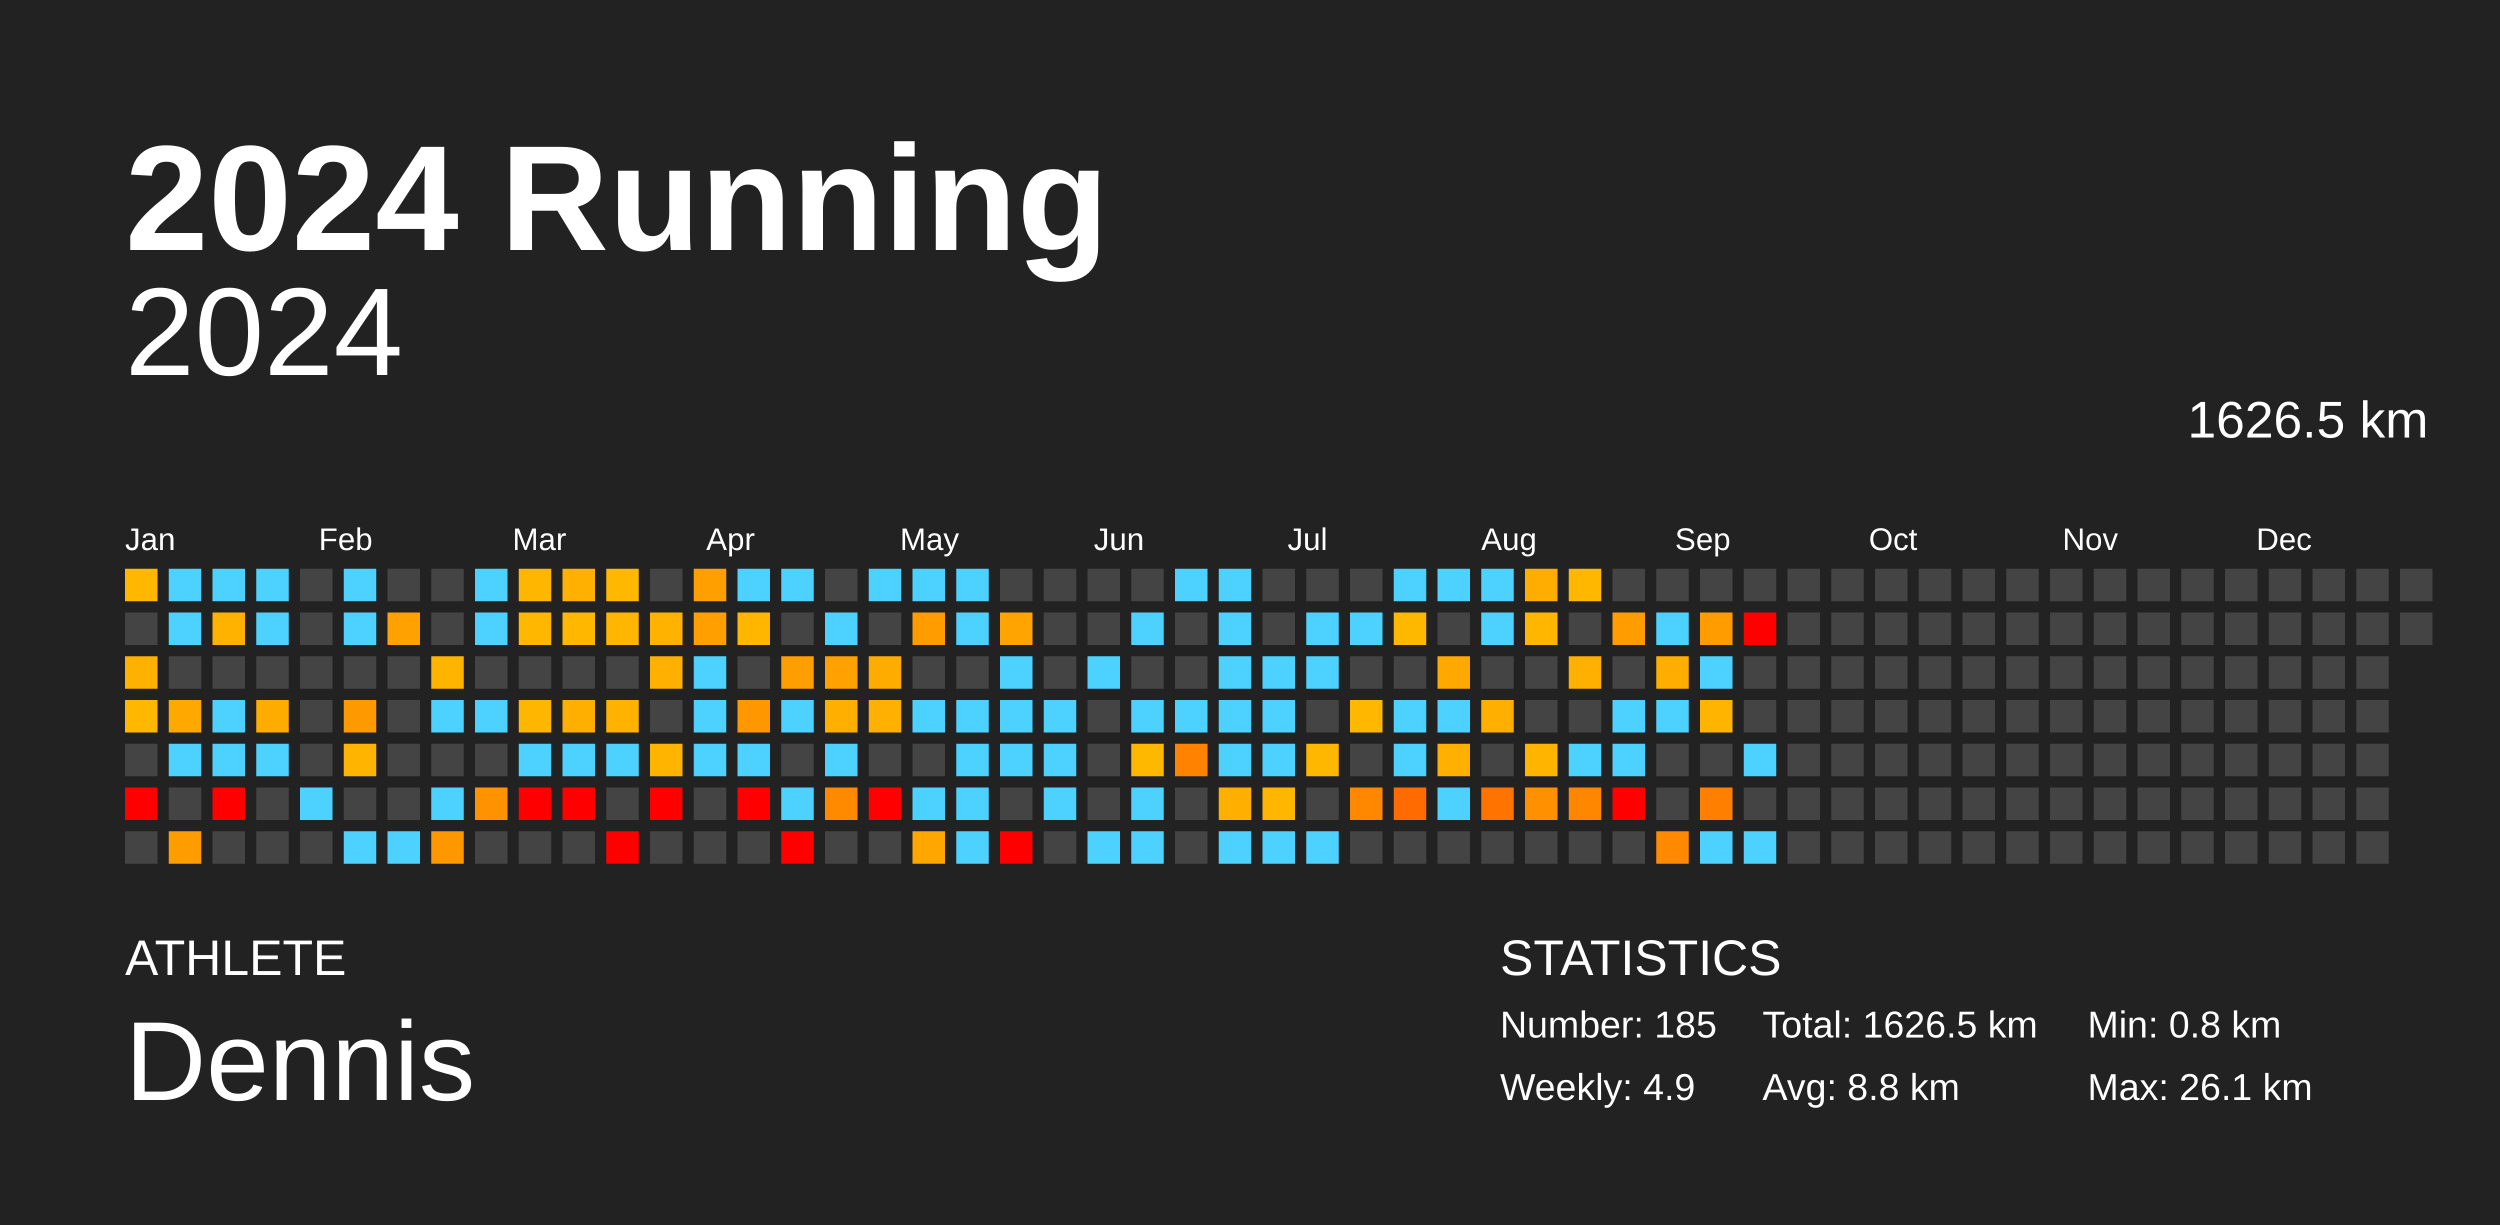
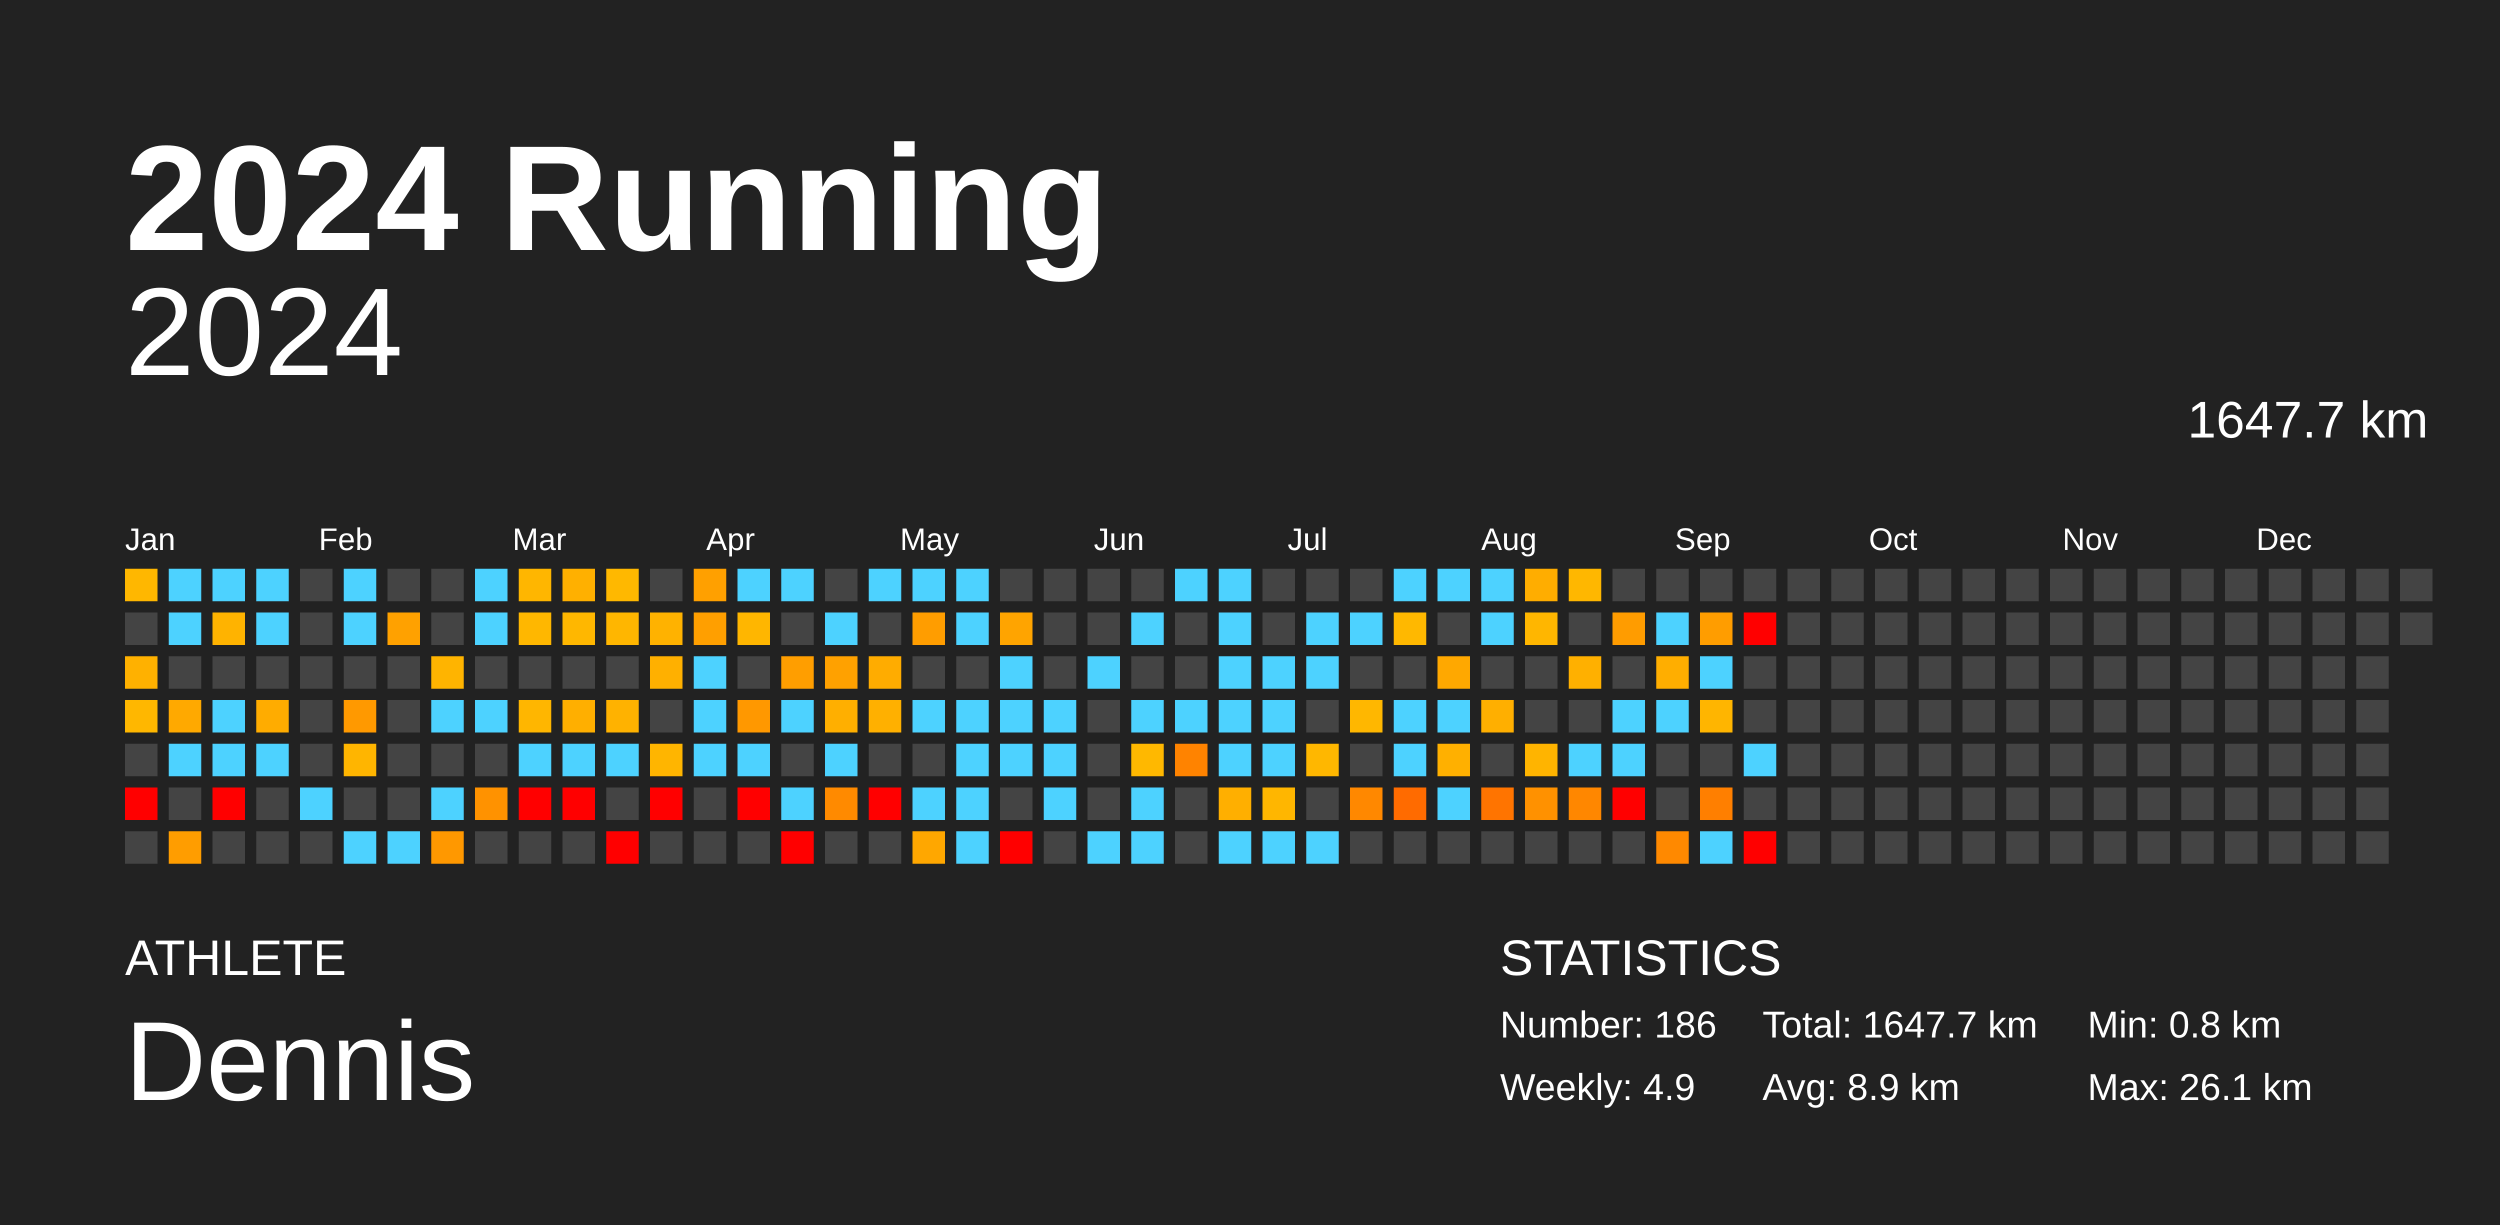
<svg xmlns="http://www.w3.org/2000/svg" baseProfile="full" height="98mm" version="1.1" viewBox="0,0,200,98" width="200mm">
  <defs />
  <rect fill="#222222" height="98" width="200" x="0" y="0" />
  <text fill="#FFFFFF" style="font-size:12px; font-family:Arial; font-weight:bold;" x="10" y="20">2024 Running</text>
  <text fill="#FFFFFF" style="font-size:4px; font-family:Arial" x="10" y="78">ATHLETE</text>
  <text fill="#FFFFFF" style="font-size:9px; font-family:Arial" x="10" y="88">Dennis</text>
  <text fill="#FFFFFF" style="font-size:4px; font-family:Arial" x="120" y="78">STATISTICS</text>
-   <text fill="#FFFFFF" style="font-size:3px; font-family:Arial" x="120" y="83">Number: 185</text>
+   <text fill="#FFFFFF" style="font-size:3px; font-family:Arial" x="120" y="83">Number: 186</text>
  <text fill="#FFFFFF" style="font-size:3px; font-family:Arial" x="120" y="88">Weekly: 4.9</text>
-   <text fill="#FFFFFF" style="font-size:3px; font-family:Arial" x="141" y="83">Total: 1626.5 km</text>
-   <text fill="#FFFFFF" style="font-size:3px; font-family:Arial" x="141" y="88">Avg: 8.8 km</text>
+   <text fill="#FFFFFF" style="font-size:3px; font-family:Arial" x="141" y="83">Total: 1647.7 km</text>
+   <text fill="#FFFFFF" style="font-size:3px; font-family:Arial" x="141" y="88">Avg: 8.9 km</text>
  <text fill="#FFFFFF" style="font-size:3px; font-family:Arial" x="167" y="83">Min: 0.8 km</text>
  <text fill="#FFFFFF" style="font-size:3px; font-family:Arial" x="167" y="88">Max: 26.1 km</text>
  <text alignment-baseline="hanging" fill="#FFFFFF" style="font-size:10.0px; font-family:Arial;" x="10" y="30">2024</text>
-   <text alignment-baseline="hanging" fill="#FFFFFF" style="font-size:4.125px; font-family:Arial;" x="175" y="35">1626.5 km</text>
+   <text alignment-baseline="hanging" fill="#FFFFFF" style="font-size:4.125px; font-family:Arial;" x="175" y="35">1647.7 km</text>
  <text fill="#FFFFFF" style="font-size:2.5px; font-family:Arial" x="10.0" y="44">Jan</text>
  <text fill="#FFFFFF" style="font-size:2.5px; font-family:Arial" x="25.5" y="44">Feb</text>
  <text fill="#FFFFFF" style="font-size:2.5px; font-family:Arial" x="41.0" y="44">Mar</text>
  <text fill="#FFFFFF" style="font-size:2.5px; font-family:Arial" x="56.5" y="44">Apr</text>
  <text fill="#FFFFFF" style="font-size:2.5px; font-family:Arial" x="72.0" y="44">May</text>
  <text fill="#FFFFFF" style="font-size:2.5px; font-family:Arial" x="87.5" y="44">Jun</text>
  <text fill="#FFFFFF" style="font-size:2.5px; font-family:Arial" x="103.0" y="44">Jul</text>
  <text fill="#FFFFFF" style="font-size:2.5px; font-family:Arial" x="118.5" y="44">Aug</text>
  <text fill="#FFFFFF" style="font-size:2.5px; font-family:Arial" x="134.0" y="44">Sep</text>
  <text fill="#FFFFFF" style="font-size:2.5px; font-family:Arial" x="149.5" y="44">Oct</text>
  <text fill="#FFFFFF" style="font-size:2.5px; font-family:Arial" x="165.0" y="44">Nov</text>
  <text fill="#FFFFFF" style="font-size:2.5px; font-family:Arial" x="180.5" y="44">Dec</text>
  <rect fill="#ffb700" height="2.6" width="2.6" x="10.0" y="45.5" />
  <rect fill="#444444" height="2.6" width="2.6" x="10.0" y="49.0" />
  <rect fill="#ffb100" height="2.6" width="2.6" x="10.0" y="52.5" />
  <rect fill="#ffb700" height="2.6" width="2.6" x="10.0" y="56.0" />
  <rect fill="#444444" height="2.6" width="2.6" x="10.0" y="59.5" />
  <rect fill="red" height="2.6" width="2.6" x="10.0" y="63.0" />
  <rect fill="#444444" height="2.6" width="2.6" x="10.0" y="66.5" />
  <rect fill="#4dd2ff" height="2.6" width="2.6" x="13.5" y="45.5" />
  <rect fill="#4dd2ff" height="2.6" width="2.6" x="13.5" y="49.0" />
  <rect fill="#444444" height="2.6" width="2.6" x="13.5" y="52.5" />
  <rect fill="#ffa900" height="2.6" width="2.6" x="13.5" y="56.0" />
  <rect fill="#4dd2ff" height="2.6" width="2.6" x="13.5" y="59.5" />
  <rect fill="#444444" height="2.6" width="2.6" x="13.5" y="63.0" />
  <rect fill="#ff9d00" height="2.6" width="2.6" x="13.5" y="66.5" />
  <rect fill="#4dd2ff" height="2.6" width="2.6" x="17.0" y="45.5" />
  <rect fill="#ffb300" height="2.6" width="2.6" x="17.0" y="49.0" />
  <rect fill="#444444" height="2.6" width="2.6" x="17.0" y="52.5" />
  <rect fill="#4dd2ff" height="2.6" width="2.6" x="17.0" y="56.0" />
  <rect fill="#4dd2ff" height="2.6" width="2.6" x="17.0" y="59.5" />
  <rect fill="red" height="2.6" width="2.6" x="17.0" y="63.0" />
  <rect fill="#444444" height="2.6" width="2.6" x="17.0" y="66.5" />
  <rect fill="#4dd2ff" height="2.6" width="2.6" x="20.5" y="45.5" />
  <rect fill="#4dd2ff" height="2.6" width="2.6" x="20.5" y="49.0" />
  <rect fill="#444444" height="2.6" width="2.6" x="20.5" y="52.5" />
  <rect fill="#ffac00" height="2.6" width="2.6" x="20.5" y="56.0" />
  <rect fill="#4dd2ff" height="2.6" width="2.6" x="20.5" y="59.5" />
  <rect fill="#444444" height="2.6" width="2.6" x="20.5" y="63.0" />
  <rect fill="#444444" height="2.6" width="2.6" x="20.5" y="66.5" />
  <rect fill="#444444" height="2.6" width="2.6" x="24.0" y="45.5" />
  <rect fill="#444444" height="2.6" width="2.6" x="24.0" y="49.0" />
  <rect fill="#444444" height="2.6" width="2.6" x="24.0" y="52.5" />
  <rect fill="#444444" height="2.6" width="2.6" x="24.0" y="56.0" />
  <rect fill="#444444" height="2.6" width="2.6" x="24.0" y="59.5" />
  <rect fill="#4dd2ff" height="2.6" width="2.6" x="24.0" y="63.0" />
  <rect fill="#444444" height="2.6" width="2.6" x="24.0" y="66.5" />
  <rect fill="#4dd2ff" height="2.6" width="2.6" x="27.5" y="45.5" />
  <rect fill="#4dd2ff" height="2.6" width="2.6" x="27.5" y="49.0" />
  <rect fill="#444444" height="2.6" width="2.6" x="27.5" y="52.5" />
  <rect fill="#ff9900" height="2.6" width="2.6" x="27.5" y="56.0" />
  <rect fill="#ffb500" height="2.6" width="2.6" x="27.5" y="59.5" />
  <rect fill="#444444" height="2.6" width="2.6" x="27.5" y="63.0" />
  <rect fill="#4dd2ff" height="2.6" width="2.6" x="27.5" y="66.5" />
  <rect fill="#444444" height="2.6" width="2.6" x="31.0" y="45.5" />
  <rect fill="#ffa100" height="2.6" width="2.6" x="31.0" y="49.0" />
  <rect fill="#444444" height="2.6" width="2.6" x="31.0" y="52.5" />
  <rect fill="#444444" height="2.6" width="2.6" x="31.0" y="56.0" />
  <rect fill="#444444" height="2.6" width="2.6" x="31.0" y="59.5" />
  <rect fill="#444444" height="2.6" width="2.6" x="31.0" y="63.0" />
  <rect fill="#4dd2ff" height="2.6" width="2.6" x="31.0" y="66.5" />
  <rect fill="#444444" height="2.6" width="2.6" x="34.5" y="45.5" />
  <rect fill="#444444" height="2.6" width="2.6" x="34.5" y="49.0" />
  <rect fill="#ffb400" height="2.6" width="2.6" x="34.5" y="52.5" />
  <rect fill="#4dd2ff" height="2.6" width="2.6" x="34.5" y="56.0" />
  <rect fill="#444444" height="2.6" width="2.6" x="34.5" y="59.5" />
  <rect fill="#4dd2ff" height="2.6" width="2.6" x="34.5" y="63.0" />
  <rect fill="#ff9800" height="2.6" width="2.6" x="34.5" y="66.5" />
  <rect fill="#4dd2ff" height="2.6" width="2.6" x="38.0" y="45.5" />
  <rect fill="#4dd2ff" height="2.6" width="2.6" x="38.0" y="49.0" />
  <rect fill="#444444" height="2.6" width="2.6" x="38.0" y="52.5" />
  <rect fill="#4dd2ff" height="2.6" width="2.6" x="38.0" y="56.0" />
  <rect fill="#444444" height="2.6" width="2.6" x="38.0" y="59.5" />
  <rect fill="#ff9200" height="2.6" width="2.6" x="38.0" y="63.0" />
  <rect fill="#444444" height="2.6" width="2.6" x="38.0" y="66.5" />
  <rect fill="#ffb600" height="2.6" width="2.6" x="41.5" y="45.5" />
  <rect fill="#ffb700" height="2.6" width="2.6" x="41.5" y="49.0" />
  <rect fill="#444444" height="2.6" width="2.6" x="41.5" y="52.5" />
  <rect fill="#ffb600" height="2.6" width="2.6" x="41.5" y="56.0" />
  <rect fill="#4dd2ff" height="2.6" width="2.6" x="41.5" y="59.5" />
  <rect fill="red" height="2.6" width="2.6" x="41.5" y="63.0" />
  <rect fill="#444444" height="2.6" width="2.6" x="41.5" y="66.5" />
  <rect fill="#ffb000" height="2.6" width="2.6" x="45.0" y="45.5" />
  <rect fill="#ffb700" height="2.6" width="2.6" x="45.0" y="49.0" />
  <rect fill="#444444" height="2.6" width="2.6" x="45.0" y="52.5" />
  <rect fill="#ffaf00" height="2.6" width="2.6" x="45.0" y="56.0" />
  <rect fill="#4dd2ff" height="2.6" width="2.6" x="45.0" y="59.5" />
  <rect fill="red" height="2.6" width="2.6" x="45.0" y="63.0" />
  <rect fill="#444444" height="2.6" width="2.6" x="45.0" y="66.5" />
  <rect fill="#ffb800" height="2.6" width="2.6" x="48.5" y="45.5" />
  <rect fill="#ffb600" height="2.6" width="2.6" x="48.5" y="49.0" />
  <rect fill="#444444" height="2.6" width="2.6" x="48.5" y="52.5" />
  <rect fill="#ffb200" height="2.6" width="2.6" x="48.5" y="56.0" />
  <rect fill="#4dd2ff" height="2.6" width="2.6" x="48.5" y="59.5" />
  <rect fill="#444444" height="2.6" width="2.6" x="48.5" y="63.0" />
  <rect fill="red" height="2.6" width="2.6" x="48.5" y="66.5" />
  <rect fill="#444444" height="2.6" width="2.6" x="52.0" y="45.5" />
  <rect fill="#ffb200" height="2.6" width="2.6" x="52.0" y="49.0" />
  <rect fill="#ffb000" height="2.6" width="2.6" x="52.0" y="52.5" />
  <rect fill="#444444" height="2.6" width="2.6" x="52.0" y="56.0" />
  <rect fill="#ffb500" height="2.6" width="2.6" x="52.0" y="59.5" />
  <rect fill="red" height="2.6" width="2.6" x="52.0" y="63.0" />
  <rect fill="#444444" height="2.6" width="2.6" x="52.0" y="66.5" />
  <rect fill="#ffa000" height="2.6" width="2.6" x="55.5" y="45.5" />
  <rect fill="#ff9f00" height="2.6" width="2.6" x="55.5" y="49.0" />
  <rect fill="#4dd2ff" height="2.6" width="2.6" x="55.5" y="52.5" />
  <rect fill="#4dd2ff" height="2.6" width="2.6" x="55.5" y="56.0" />
  <rect fill="#4dd2ff" height="2.6" width="2.6" x="55.5" y="59.5" />
  <rect fill="#444444" height="2.6" width="2.6" x="55.5" y="63.0" />
  <rect fill="#444444" height="2.6" width="2.6" x="55.5" y="66.5" />
  <rect fill="#4dd2ff" height="2.6" width="2.6" x="59.0" y="45.5" />
  <rect fill="#ffb600" height="2.6" width="2.6" x="59.0" y="49.0" />
  <rect fill="#444444" height="2.6" width="2.6" x="59.0" y="52.5" />
  <rect fill="#ff9800" height="2.6" width="2.6" x="59.0" y="56.0" />
  <rect fill="#4dd2ff" height="2.6" width="2.6" x="59.0" y="59.5" />
  <rect fill="red" height="2.6" width="2.6" x="59.0" y="63.0" />
  <rect fill="#444444" height="2.6" width="2.6" x="59.0" y="66.5" />
  <rect fill="#4dd2ff" height="2.6" width="2.6" x="62.5" y="45.5" />
  <rect fill="#444444" height="2.6" width="2.6" x="62.5" y="49.0" />
  <rect fill="#ff9e00" height="2.6" width="2.6" x="62.5" y="52.5" />
  <rect fill="#4dd2ff" height="2.6" width="2.6" x="62.5" y="56.0" />
  <rect fill="#444444" height="2.6" width="2.6" x="62.5" y="59.5" />
  <rect fill="#4dd2ff" height="2.6" width="2.6" x="62.5" y="63.0" />
  <rect fill="red" height="2.6" width="2.6" x="62.5" y="66.5" />
  <rect fill="#444444" height="2.6" width="2.6" x="66.0" y="45.5" />
  <rect fill="#4dd2ff" height="2.6" width="2.6" x="66.0" y="49.0" />
  <rect fill="#ffa100" height="2.6" width="2.6" x="66.0" y="52.5" />
  <rect fill="#ffaf00" height="2.6" width="2.6" x="66.0" y="56.0" />
  <rect fill="#4dd2ff" height="2.6" width="2.6" x="66.0" y="59.5" />
  <rect fill="#ff8a00" height="2.6" width="2.6" x="66.0" y="63.0" />
  <rect fill="#444444" height="2.6" width="2.6" x="66.0" y="66.5" />
  <rect fill="#4dd2ff" height="2.6" width="2.6" x="69.5" y="45.5" />
  <rect fill="#444444" height="2.6" width="2.6" x="69.5" y="49.0" />
  <rect fill="#ffac00" height="2.6" width="2.6" x="69.5" y="52.5" />
  <rect fill="#ffb000" height="2.6" width="2.6" x="69.5" y="56.0" />
  <rect fill="#444444" height="2.6" width="2.6" x="69.5" y="59.5" />
  <rect fill="red" height="2.6" width="2.6" x="69.5" y="63.0" />
  <rect fill="#444444" height="2.6" width="2.6" x="69.5" y="66.5" />
  <rect fill="#4dd2ff" height="2.6" width="2.6" x="73.0" y="45.5" />
  <rect fill="#ff9d00" height="2.6" width="2.6" x="73.0" y="49.0" />
  <rect fill="#444444" height="2.6" width="2.6" x="73.0" y="52.5" />
  <rect fill="#4dd2ff" height="2.6" width="2.6" x="73.0" y="56.0" />
  <rect fill="#444444" height="2.6" width="2.6" x="73.0" y="59.5" />
  <rect fill="#4dd2ff" height="2.6" width="2.6" x="73.0" y="63.0" />
  <rect fill="#ffa700" height="2.6" width="2.6" x="73.0" y="66.5" />
  <rect fill="#4dd2ff" height="2.6" width="2.6" x="76.5" y="45.5" />
  <rect fill="#4dd2ff" height="2.6" width="2.6" x="76.5" y="49.0" />
  <rect fill="#444444" height="2.6" width="2.6" x="76.5" y="52.5" />
  <rect fill="#4dd2ff" height="2.6" width="2.6" x="76.5" y="56.0" />
  <rect fill="#4dd2ff" height="2.6" width="2.6" x="76.5" y="59.5" />
  <rect fill="#4dd2ff" height="2.6" width="2.6" x="76.5" y="63.0" />
  <rect fill="#4dd2ff" height="2.6" width="2.6" x="76.5" y="66.5" />
  <rect fill="#444444" height="2.6" width="2.6" x="80.0" y="45.5" />
  <rect fill="#ffa400" height="2.6" width="2.6" x="80.0" y="49.0" />
  <rect fill="#4dd2ff" height="2.6" width="2.6" x="80.0" y="52.5" />
  <rect fill="#4dd2ff" height="2.6" width="2.6" x="80.0" y="56.0" />
  <rect fill="#4dd2ff" height="2.6" width="2.6" x="80.0" y="59.5" />
  <rect fill="#444444" height="2.6" width="2.6" x="80.0" y="63.0" />
  <rect fill="red" height="2.6" width="2.6" x="80.0" y="66.5" />
  <rect fill="#444444" height="2.6" width="2.6" x="83.5" y="45.5" />
  <rect fill="#444444" height="2.6" width="2.6" x="83.5" y="49.0" />
  <rect fill="#444444" height="2.6" width="2.6" x="83.5" y="52.5" />
  <rect fill="#4dd2ff" height="2.6" width="2.6" x="83.5" y="56.0" />
  <rect fill="#4dd2ff" height="2.6" width="2.6" x="83.5" y="59.5" />
  <rect fill="#4dd2ff" height="2.6" width="2.6" x="83.5" y="63.0" />
  <rect fill="#444444" height="2.6" width="2.6" x="83.5" y="66.5" />
  <rect fill="#444444" height="2.6" width="2.6" x="87.0" y="45.5" />
  <rect fill="#444444" height="2.6" width="2.6" x="87.0" y="49.0" />
  <rect fill="#4dd2ff" height="2.6" width="2.6" x="87.0" y="52.5" />
  <rect fill="#444444" height="2.6" width="2.6" x="87.0" y="56.0" />
  <rect fill="#444444" height="2.6" width="2.6" x="87.0" y="59.5" />
  <rect fill="#444444" height="2.6" width="2.6" x="87.0" y="63.0" />
  <rect fill="#4dd2ff" height="2.6" width="2.6" x="87.0" y="66.5" />
  <rect fill="#444444" height="2.6" width="2.6" x="90.5" y="45.5" />
  <rect fill="#4dd2ff" height="2.6" width="2.6" x="90.5" y="49.0" />
  <rect fill="#444444" height="2.6" width="2.6" x="90.5" y="52.5" />
  <rect fill="#4dd2ff" height="2.6" width="2.6" x="90.5" y="56.0" />
  <rect fill="#ffb800" height="2.6" width="2.6" x="90.5" y="59.5" />
  <rect fill="#4dd2ff" height="2.6" width="2.6" x="90.5" y="63.0" />
  <rect fill="#4dd2ff" height="2.6" width="2.6" x="90.5" y="66.5" />
  <rect fill="#4dd2ff" height="2.6" width="2.6" x="94.0" y="45.5" />
  <rect fill="#444444" height="2.6" width="2.6" x="94.0" y="49.0" />
  <rect fill="#444444" height="2.6" width="2.6" x="94.0" y="52.5" />
  <rect fill="#4dd2ff" height="2.6" width="2.6" x="94.0" y="56.0" />
  <rect fill="#ff8300" height="2.6" width="2.6" x="94.0" y="59.5" />
  <rect fill="#444444" height="2.6" width="2.6" x="94.0" y="63.0" />
  <rect fill="#444444" height="2.6" width="2.6" x="94.0" y="66.5" />
  <rect fill="#4dd2ff" height="2.6" width="2.6" x="97.5" y="45.5" />
  <rect fill="#4dd2ff" height="2.6" width="2.6" x="97.5" y="49.0" />
  <rect fill="#4dd2ff" height="2.6" width="2.6" x="97.5" y="52.5" />
  <rect fill="#4dd2ff" height="2.6" width="2.6" x="97.5" y="56.0" />
  <rect fill="#4dd2ff" height="2.6" width="2.6" x="97.5" y="59.5" />
  <rect fill="#ffaf00" height="2.6" width="2.6" x="97.5" y="63.0" />
  <rect fill="#4dd2ff" height="2.6" width="2.6" x="97.5" y="66.5" />
  <rect fill="#444444" height="2.6" width="2.6" x="101.0" y="45.5" />
  <rect fill="#444444" height="2.6" width="2.6" x="101.0" y="49.0" />
  <rect fill="#4dd2ff" height="2.6" width="2.6" x="101.0" y="52.5" />
  <rect fill="#4dd2ff" height="2.6" width="2.6" x="101.0" y="56.0" />
  <rect fill="#4dd2ff" height="2.6" width="2.6" x="101.0" y="59.5" />
  <rect fill="#ffb600" height="2.6" width="2.6" x="101.0" y="63.0" />
  <rect fill="#4dd2ff" height="2.6" width="2.6" x="101.0" y="66.5" />
  <rect fill="#444444" height="2.6" width="2.6" x="104.5" y="45.5" />
  <rect fill="#4dd2ff" height="2.6" width="2.6" x="104.5" y="49.0" />
  <rect fill="#4dd2ff" height="2.6" width="2.6" x="104.5" y="52.5" />
  <rect fill="#444444" height="2.6" width="2.6" x="104.5" y="56.0" />
  <rect fill="#ffb700" height="2.6" width="2.6" x="104.5" y="59.5" />
  <rect fill="#444444" height="2.6" width="2.6" x="104.5" y="63.0" />
  <rect fill="#4dd2ff" height="2.6" width="2.6" x="104.5" y="66.5" />
  <rect fill="#444444" height="2.6" width="2.6" x="108.0" y="45.5" />
  <rect fill="#4dd2ff" height="2.6" width="2.6" x="108.0" y="49.0" />
  <rect fill="#444444" height="2.6" width="2.6" x="108.0" y="52.5" />
  <rect fill="#ffb700" height="2.6" width="2.6" x="108.0" y="56.0" />
  <rect fill="#444444" height="2.6" width="2.6" x="108.0" y="59.5" />
  <rect fill="#ff8800" height="2.6" width="2.6" x="108.0" y="63.0" />
  <rect fill="#444444" height="2.6" width="2.6" x="108.0" y="66.5" />
  <rect fill="#4dd2ff" height="2.6" width="2.6" x="111.5" y="45.5" />
  <rect fill="#ffb800" height="2.6" width="2.6" x="111.5" y="49.0" />
  <rect fill="#444444" height="2.6" width="2.6" x="111.5" y="52.5" />
  <rect fill="#4dd2ff" height="2.6" width="2.6" x="111.5" y="56.0" />
  <rect fill="#4dd2ff" height="2.6" width="2.6" x="111.5" y="59.5" />
  <rect fill="#ff6b00" height="2.6" width="2.6" x="111.5" y="63.0" />
  <rect fill="#444444" height="2.6" width="2.6" x="111.5" y="66.5" />
  <rect fill="#4dd2ff" height="2.6" width="2.6" x="115.0" y="45.5" />
  <rect fill="#444444" height="2.6" width="2.6" x="115.0" y="49.0" />
  <rect fill="#ffa800" height="2.6" width="2.6" x="115.0" y="52.5" />
  <rect fill="#4dd2ff" height="2.6" width="2.6" x="115.0" y="56.0" />
  <rect fill="#ffb000" height="2.6" width="2.6" x="115.0" y="59.5" />
  <rect fill="#4dd2ff" height="2.6" width="2.6" x="115.0" y="63.0" />
  <rect fill="#444444" height="2.6" width="2.6" x="115.0" y="66.5" />
  <rect fill="#4dd2ff" height="2.6" width="2.6" x="118.5" y="45.5" />
  <rect fill="#4dd2ff" height="2.6" width="2.6" x="118.5" y="49.0" />
  <rect fill="#444444" height="2.6" width="2.6" x="118.5" y="52.5" />
  <rect fill="#ffaf00" height="2.6" width="2.6" x="118.5" y="56.0" />
  <rect fill="#444444" height="2.6" width="2.6" x="118.5" y="59.5" />
  <rect fill="#ff7400" height="2.6" width="2.6" x="118.5" y="63.0" />
  <rect fill="#444444" height="2.6" width="2.6" x="118.5" y="66.5" />
  <rect fill="#ffad00" height="2.6" width="2.6" x="122.0" y="45.5" />
  <rect fill="#ffb600" height="2.6" width="2.6" x="122.0" y="49.0" />
  <rect fill="#444444" height="2.6" width="2.6" x="122.0" y="52.5" />
  <rect fill="#444444" height="2.6" width="2.6" x="122.0" y="56.0" />
  <rect fill="#ffb400" height="2.6" width="2.6" x="122.0" y="59.5" />
  <rect fill="#ff9100" height="2.6" width="2.6" x="122.0" y="63.0" />
  <rect fill="#444444" height="2.6" width="2.6" x="122.0" y="66.5" />
  <rect fill="#ffb700" height="2.6" width="2.6" x="125.5" y="45.5" />
  <rect fill="#444444" height="2.6" width="2.6" x="125.5" y="49.0" />
  <rect fill="#ffb000" height="2.6" width="2.6" x="125.5" y="52.5" />
  <rect fill="#444444" height="2.6" width="2.6" x="125.5" y="56.0" />
  <rect fill="#4dd2ff" height="2.6" width="2.6" x="125.5" y="59.5" />
  <rect fill="#ff8700" height="2.6" width="2.6" x="125.5" y="63.0" />
  <rect fill="#444444" height="2.6" width="2.6" x="125.5" y="66.5" />
  <rect fill="#444444" height="2.6" width="2.6" x="129.0" y="45.5" />
  <rect fill="#ff9c00" height="2.6" width="2.6" x="129.0" y="49.0" />
  <rect fill="#444444" height="2.6" width="2.6" x="129.0" y="52.5" />
  <rect fill="#4dd2ff" height="2.6" width="2.6" x="129.0" y="56.0" />
  <rect fill="#4dd2ff" height="2.6" width="2.6" x="129.0" y="59.5" />
  <rect fill="red" height="2.6" width="2.6" x="129.0" y="63.0" />
  <rect fill="#444444" height="2.6" width="2.6" x="129.0" y="66.5" />
  <rect fill="#444444" height="2.6" width="2.6" x="132.5" y="45.5" />
  <rect fill="#4dd2ff" height="2.6" width="2.6" x="132.5" y="49.0" />
  <rect fill="#ffae00" height="2.6" width="2.6" x="132.5" y="52.5" />
  <rect fill="#4dd2ff" height="2.6" width="2.6" x="132.5" y="56.0" />
  <rect fill="#444444" height="2.6" width="2.6" x="132.5" y="59.5" />
  <rect fill="#444444" height="2.6" width="2.6" x="132.5" y="63.0" />
  <rect fill="#ff8900" height="2.6" width="2.6" x="132.5" y="66.5" />
  <rect fill="#444444" height="2.6" width="2.6" x="136.0" y="45.5" />
  <rect fill="#ff9d00" height="2.6" width="2.6" x="136.0" y="49.0" />
  <rect fill="#4dd2ff" height="2.6" width="2.6" x="136.0" y="52.5" />
  <rect fill="#ffb500" height="2.6" width="2.6" x="136.0" y="56.0" />
  <rect fill="#444444" height="2.6" width="2.6" x="136.0" y="59.5" />
  <rect fill="#ff7f00" height="2.6" width="2.6" x="136.0" y="63.0" />
  <rect fill="#4dd2ff" height="2.6" width="2.6" x="136.0" y="66.5" />
  <rect fill="#444444" height="2.6" width="2.6" x="139.5" y="45.5" />
  <rect fill="red" height="2.6" width="2.6" x="139.5" y="49.0" />
  <rect fill="#444444" height="2.6" width="2.6" x="139.5" y="52.5" />
  <rect fill="#444444" height="2.6" width="2.6" x="139.5" y="56.0" />
  <rect fill="#4dd2ff" height="2.6" width="2.6" x="139.5" y="59.5" />
  <rect fill="#444444" height="2.6" width="2.6" x="139.5" y="63.0" />
-   <rect fill="#4dd2ff" height="2.6" width="2.6" x="139.5" y="66.5" />
+   <rect fill="red" height="2.6" width="2.6" x="139.5" y="66.5" />
  <rect fill="#444444" height="2.6" width="2.6" x="143.0" y="45.5" />
  <rect fill="#444444" height="2.6" width="2.6" x="143.0" y="49.0" />
  <rect fill="#444444" height="2.6" width="2.6" x="143.0" y="52.5" />
  <rect fill="#444444" height="2.6" width="2.6" x="143.0" y="56.0" />
  <rect fill="#444444" height="2.6" width="2.6" x="143.0" y="59.5" />
  <rect fill="#444444" height="2.6" width="2.6" x="143.0" y="63.0" />
  <rect fill="#444444" height="2.6" width="2.6" x="143.0" y="66.5" />
  <rect fill="#444444" height="2.6" width="2.6" x="146.5" y="45.5" />
  <rect fill="#444444" height="2.6" width="2.6" x="146.5" y="49.0" />
  <rect fill="#444444" height="2.6" width="2.6" x="146.5" y="52.5" />
  <rect fill="#444444" height="2.6" width="2.6" x="146.5" y="56.0" />
  <rect fill="#444444" height="2.6" width="2.6" x="146.5" y="59.5" />
  <rect fill="#444444" height="2.6" width="2.6" x="146.5" y="63.0" />
  <rect fill="#444444" height="2.6" width="2.6" x="146.5" y="66.5" />
  <rect fill="#444444" height="2.6" width="2.6" x="150.0" y="45.5" />
  <rect fill="#444444" height="2.6" width="2.6" x="150.0" y="49.0" />
  <rect fill="#444444" height="2.6" width="2.6" x="150.0" y="52.5" />
  <rect fill="#444444" height="2.6" width="2.6" x="150.0" y="56.0" />
  <rect fill="#444444" height="2.6" width="2.6" x="150.0" y="59.5" />
  <rect fill="#444444" height="2.6" width="2.6" x="150.0" y="63.0" />
  <rect fill="#444444" height="2.6" width="2.6" x="150.0" y="66.5" />
  <rect fill="#444444" height="2.6" width="2.6" x="153.5" y="45.5" />
  <rect fill="#444444" height="2.6" width="2.6" x="153.5" y="49.0" />
  <rect fill="#444444" height="2.6" width="2.6" x="153.5" y="52.5" />
  <rect fill="#444444" height="2.6" width="2.6" x="153.5" y="56.0" />
  <rect fill="#444444" height="2.6" width="2.6" x="153.5" y="59.5" />
  <rect fill="#444444" height="2.6" width="2.6" x="153.5" y="63.0" />
  <rect fill="#444444" height="2.6" width="2.6" x="153.5" y="66.5" />
  <rect fill="#444444" height="2.6" width="2.6" x="157.0" y="45.5" />
  <rect fill="#444444" height="2.6" width="2.6" x="157.0" y="49.0" />
  <rect fill="#444444" height="2.6" width="2.6" x="157.0" y="52.5" />
  <rect fill="#444444" height="2.6" width="2.6" x="157.0" y="56.0" />
  <rect fill="#444444" height="2.6" width="2.6" x="157.0" y="59.5" />
  <rect fill="#444444" height="2.6" width="2.6" x="157.0" y="63.0" />
  <rect fill="#444444" height="2.6" width="2.6" x="157.0" y="66.5" />
  <rect fill="#444444" height="2.6" width="2.6" x="160.5" y="45.5" />
  <rect fill="#444444" height="2.6" width="2.6" x="160.5" y="49.0" />
  <rect fill="#444444" height="2.6" width="2.6" x="160.5" y="52.5" />
  <rect fill="#444444" height="2.6" width="2.6" x="160.5" y="56.0" />
  <rect fill="#444444" height="2.6" width="2.6" x="160.5" y="59.5" />
  <rect fill="#444444" height="2.6" width="2.6" x="160.5" y="63.0" />
  <rect fill="#444444" height="2.6" width="2.6" x="160.5" y="66.5" />
  <rect fill="#444444" height="2.6" width="2.6" x="164.0" y="45.5" />
  <rect fill="#444444" height="2.6" width="2.6" x="164.0" y="49.0" />
  <rect fill="#444444" height="2.6" width="2.6" x="164.0" y="52.5" />
  <rect fill="#444444" height="2.6" width="2.6" x="164.0" y="56.0" />
  <rect fill="#444444" height="2.6" width="2.6" x="164.0" y="59.5" />
  <rect fill="#444444" height="2.6" width="2.6" x="164.0" y="63.0" />
  <rect fill="#444444" height="2.6" width="2.6" x="164.0" y="66.5" />
  <rect fill="#444444" height="2.6" width="2.6" x="167.5" y="45.5" />
  <rect fill="#444444" height="2.6" width="2.6" x="167.5" y="49.0" />
  <rect fill="#444444" height="2.6" width="2.6" x="167.5" y="52.5" />
  <rect fill="#444444" height="2.6" width="2.6" x="167.5" y="56.0" />
  <rect fill="#444444" height="2.6" width="2.6" x="167.5" y="59.5" />
  <rect fill="#444444" height="2.6" width="2.6" x="167.5" y="63.0" />
  <rect fill="#444444" height="2.6" width="2.6" x="167.5" y="66.5" />
  <rect fill="#444444" height="2.6" width="2.6" x="171.0" y="45.5" />
  <rect fill="#444444" height="2.6" width="2.6" x="171.0" y="49.0" />
  <rect fill="#444444" height="2.6" width="2.6" x="171.0" y="52.5" />
  <rect fill="#444444" height="2.6" width="2.6" x="171.0" y="56.0" />
  <rect fill="#444444" height="2.6" width="2.6" x="171.0" y="59.5" />
  <rect fill="#444444" height="2.6" width="2.6" x="171.0" y="63.0" />
  <rect fill="#444444" height="2.6" width="2.6" x="171.0" y="66.5" />
  <rect fill="#444444" height="2.6" width="2.6" x="174.5" y="45.5" />
  <rect fill="#444444" height="2.6" width="2.6" x="174.5" y="49.0" />
  <rect fill="#444444" height="2.6" width="2.6" x="174.5" y="52.5" />
  <rect fill="#444444" height="2.6" width="2.6" x="174.5" y="56.0" />
  <rect fill="#444444" height="2.6" width="2.6" x="174.5" y="59.5" />
  <rect fill="#444444" height="2.6" width="2.6" x="174.5" y="63.0" />
  <rect fill="#444444" height="2.6" width="2.6" x="174.5" y="66.5" />
  <rect fill="#444444" height="2.6" width="2.6" x="178.0" y="45.5" />
  <rect fill="#444444" height="2.6" width="2.6" x="178.0" y="49.0" />
  <rect fill="#444444" height="2.6" width="2.6" x="178.0" y="52.5" />
  <rect fill="#444444" height="2.6" width="2.6" x="178.0" y="56.0" />
  <rect fill="#444444" height="2.6" width="2.6" x="178.0" y="59.5" />
  <rect fill="#444444" height="2.6" width="2.6" x="178.0" y="63.0" />
  <rect fill="#444444" height="2.6" width="2.6" x="178.0" y="66.5" />
  <rect fill="#444444" height="2.6" width="2.6" x="181.5" y="45.5" />
  <rect fill="#444444" height="2.6" width="2.6" x="181.5" y="49.0" />
  <rect fill="#444444" height="2.6" width="2.6" x="181.5" y="52.5" />
  <rect fill="#444444" height="2.6" width="2.6" x="181.5" y="56.0" />
  <rect fill="#444444" height="2.6" width="2.6" x="181.5" y="59.5" />
  <rect fill="#444444" height="2.6" width="2.6" x="181.5" y="63.0" />
  <rect fill="#444444" height="2.6" width="2.6" x="181.5" y="66.5" />
  <rect fill="#444444" height="2.6" width="2.6" x="185.0" y="45.5" />
  <rect fill="#444444" height="2.6" width="2.6" x="185.0" y="49.0" />
  <rect fill="#444444" height="2.6" width="2.6" x="185.0" y="52.5" />
  <rect fill="#444444" height="2.6" width="2.6" x="185.0" y="56.0" />
  <rect fill="#444444" height="2.6" width="2.6" x="185.0" y="59.5" />
  <rect fill="#444444" height="2.6" width="2.6" x="185.0" y="63.0" />
  <rect fill="#444444" height="2.6" width="2.6" x="185.0" y="66.5" />
  <rect fill="#444444" height="2.6" width="2.6" x="188.5" y="45.5" />
  <rect fill="#444444" height="2.6" width="2.6" x="188.5" y="49.0" />
  <rect fill="#444444" height="2.6" width="2.6" x="188.5" y="52.5" />
  <rect fill="#444444" height="2.6" width="2.6" x="188.5" y="56.0" />
  <rect fill="#444444" height="2.6" width="2.6" x="188.5" y="59.5" />
  <rect fill="#444444" height="2.6" width="2.6" x="188.5" y="63.0" />
  <rect fill="#444444" height="2.6" width="2.6" x="188.5" y="66.5" />
  <rect fill="#444444" height="2.6" width="2.6" x="192.0" y="45.5" />
  <rect fill="#444444" height="2.6" width="2.6" x="192.0" y="49.0" />
</svg>
